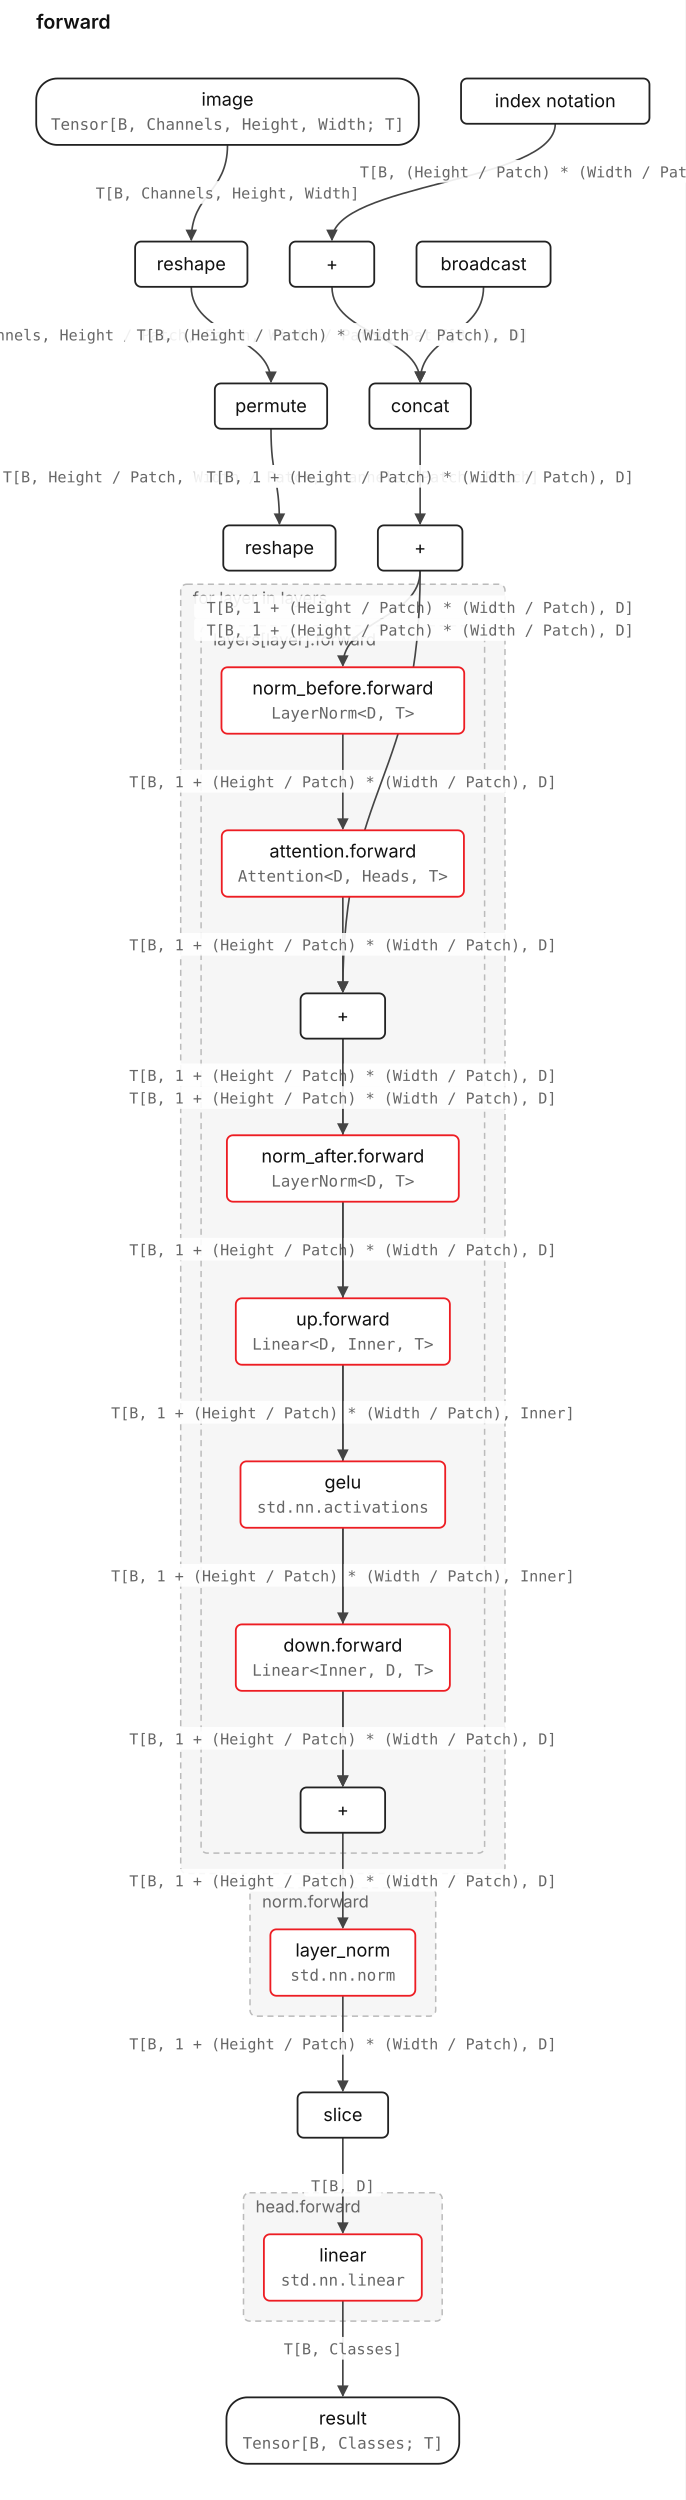
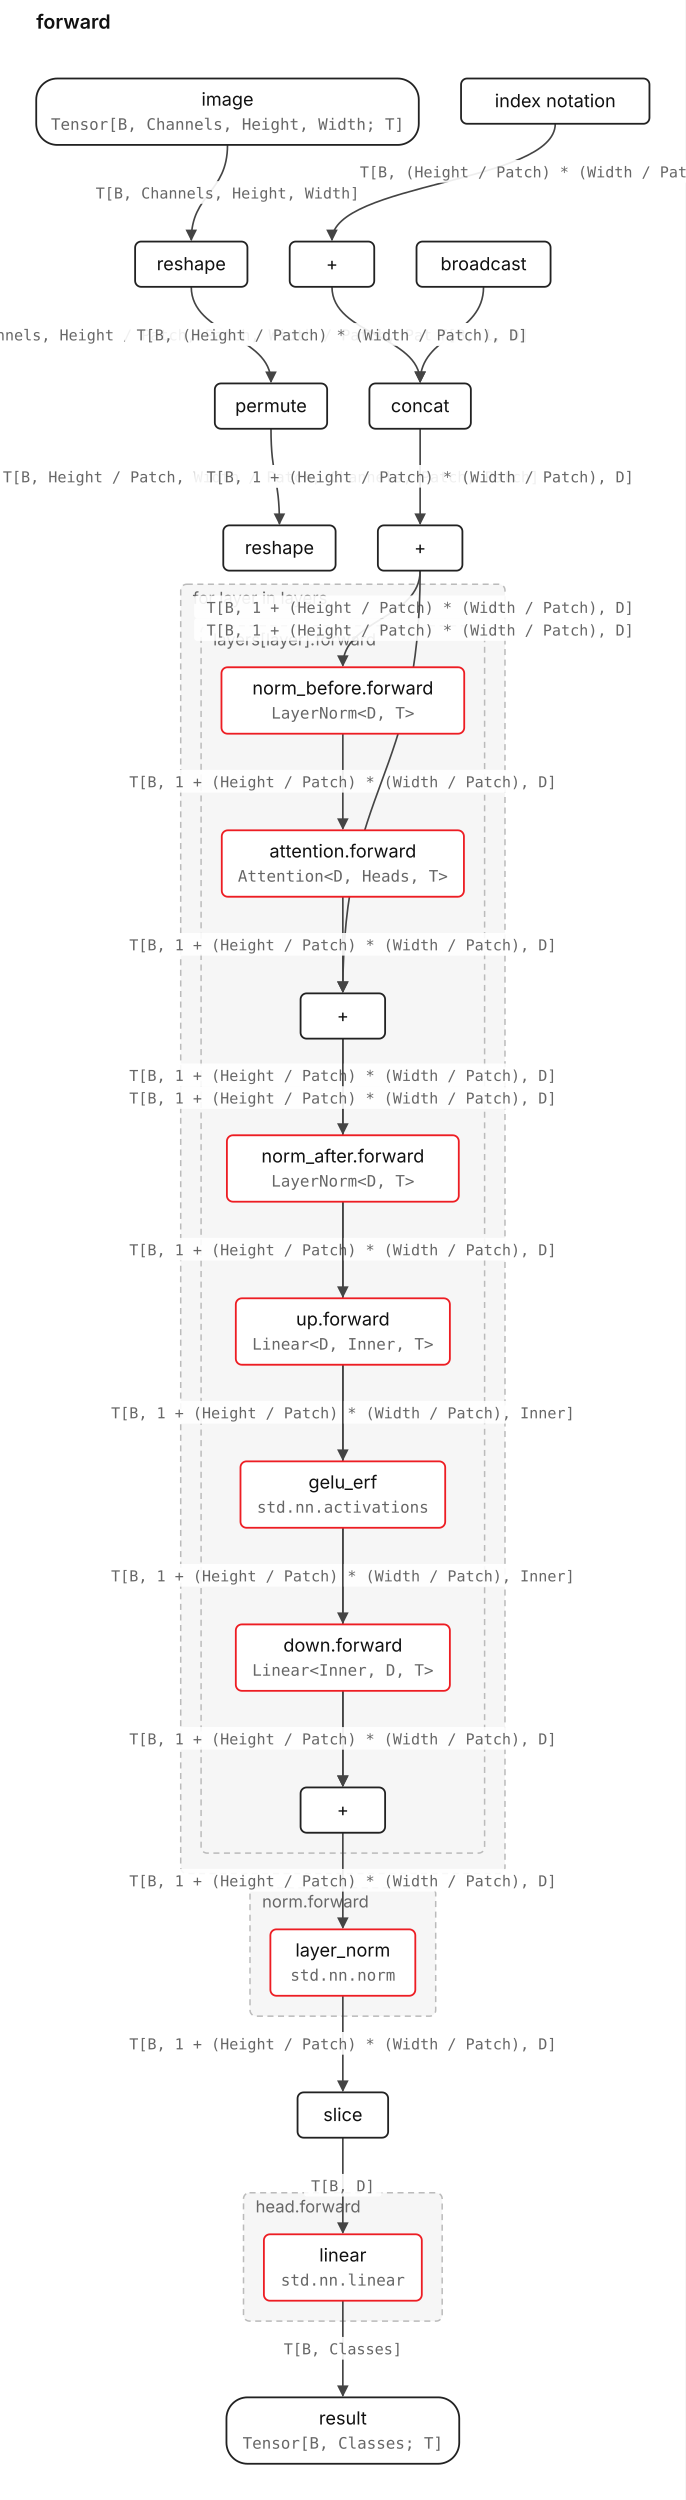
<svg xmlns="http://www.w3.org/2000/svg" width="454" height="1656" viewBox="0 0 454 1656" font-family="Inter, system-ui, sans-serif">
  <style>
.label{font-size:12px;fill:#111111}
.sub{font-size:10.5px;fill:#666666;font-family:'JetBrains Mono',ui-monospace,monospace}
.edge{font-size:10px;fill:#666666;font-family:'JetBrains Mono',ui-monospace,monospace}
.group{font-size:11px;fill:#666666}
.title{font-size:13px;font-weight:600;fill:#111111}
</style>
  <rect width="100%" height="100%" fill="#ffffff" />
  <defs>
    <marker id="arrow" viewBox="0 0 10 10" refX="9" refY="5" markerWidth="7" markerHeight="7" orient="auto-start-reverse">
      <path d="M 0 0 L 10 5 L 0 10 z" fill="#444444" />
    </marker>
  </defs>
  <text class="title" x="24.0" y="19">forward</text>
  <rect x="119.7" y="387.0" width="214.8" height="854.0" rx="4" fill="#f6f6f6" stroke="#bbbbbb" stroke-dasharray="4 3" />
  <text class="group" x="127.7" y="400.0">for layer in layers</text>
  <rect x="165.6" y="1250.5" width="123.0" height="85.0" rx="4" fill="#f6f6f6" stroke="#bbbbbb" stroke-dasharray="4 3" />
  <text class="group" x="173.6" y="1263.5">norm.forward</text>
  <rect x="161.3" y="1452.5" width="131.6" height="85.0" rx="4" fill="#f6f6f6" stroke="#bbbbbb" stroke-dasharray="4 3" />
  <text class="group" x="169.3" y="1465.5">head.forward</text>
  <rect x="133.2" y="414.5" width="187.8" height="813.0" rx="4" fill="#f6f6f6" stroke="#bbbbbb" stroke-dasharray="4 3" />
  <text class="group" x="141.2" y="427.5">layers[layer].forward</text>
  <path d="M 150.7 96.0 C 150.7 128.0, 126.7 128.0, 126.7 159.0" fill="none" stroke="#444444" stroke-width="1.1" marker-end="url(#arrow)" />
  <rect x="56.8" y="120.0" width="187.8" height="15" rx="2" fill="#ffffff" opacity="0.9" />
  <text class="edge" x="150.7" y="131.5" text-anchor="middle">T[B, Channels, Height, Width]</text>
  <path d="M 126.7 190.0 C 126.7 222.0, 179.5 222.0, 179.5 253.0" fill="none" stroke="#444444" stroke-width="1.1" marker-end="url(#arrow)" />
  <rect x="-60.2" y="214.0" width="373.8" height="15" rx="2" fill="#ffffff" opacity="0.9" />
  <text class="edge" x="126.7" y="225.5" text-anchor="middle">T[B, Channels, Height / Patch, Patch, Width / Patch, Patch]</text>
  <path d="M 179.5 284.0 C 179.5 316.0, 185.1 316.0, 185.1 347.0" fill="none" stroke="#444444" stroke-width="1.1" marker-end="url(#arrow)" />
  <rect x="-7.4" y="308.0" width="373.8" height="15" rx="2" fill="#ffffff" opacity="0.9" />
  <text class="edge" x="179.5" y="319.5" text-anchor="middle">T[B, Height / Patch, Width / Patch, Channels, Patch, Patch]</text>
  <path d="M 367.8 82.0 C 367.8 121.0, 219.9 121.0, 219.9 159.0" fill="none" stroke="#444444" stroke-width="1.1" marker-end="url(#arrow)" />
  <rect x="230.5" y="106.0" width="274.6" height="15" rx="2" fill="#ffffff" opacity="0.9" />
  <text class="edge" x="367.8" y="117.5" text-anchor="middle">T[B, (Height / Patch) * (Width / Patch), D]</text>
  <path d="M 320.3 190.0 C 320.3 222.0, 278.3 222.0, 278.3 253.0" fill="none" stroke="#444444" stroke-width="1.1" marker-end="url(#arrow)" />
  <rect x="285.3" y="214.0" width="70.0" height="15" rx="2" fill="#ffffff" opacity="0.9" />
  <text class="edge" x="320.3" y="225.5" text-anchor="middle">T[B, 1, D]</text>
  <path d="M 219.9 190.0 C 219.9 222.0, 278.3 222.0, 278.3 253.0" fill="none" stroke="#444444" stroke-width="1.1" marker-end="url(#arrow)" />
  <rect x="82.6" y="214.0" width="274.6" height="15" rx="2" fill="#ffffff" opacity="0.9" />
  <text class="edge" x="219.9" y="225.5" text-anchor="middle">T[B, (Height / Patch) * (Width / Patch), D]</text>
  <path d="M 278.3 284.0 C 278.3 316.0, 278.3 316.0, 278.3 347.0" fill="none" stroke="#444444" stroke-width="1.1" marker-end="url(#arrow)" />
  <rect x="128.6" y="308.0" width="299.4" height="15" rx="2" fill="#ffffff" opacity="0.9" />
  <text class="edge" x="278.3" y="319.5" text-anchor="middle">T[B, 1 + (Height / Patch) * (Width / Patch), D]</text>
  <path d="M 278.3 378.0 C 278.3 410.0, 227.1 410.0, 227.1 441.0" fill="none" stroke="#444444" stroke-width="1.1" marker-end="url(#arrow)" />
  <rect x="128.6" y="394.5" width="299.4" height="15" rx="2" fill="#ffffff" opacity="0.9" />
  <text class="edge" x="278.3" y="406.0" text-anchor="middle">T[B, 1 + (Height / Patch) * (Width / Patch), D]</text>
  <path d="M 227.1 486.0 C 227.1 518.0, 227.1 518.0, 227.1 549.0" fill="none" stroke="#444444" stroke-width="1.1" marker-end="url(#arrow)" />
  <rect x="77.4" y="510.0" width="299.4" height="15" rx="2" fill="#ffffff" opacity="0.9" />
  <text class="edge" x="227.1" y="521.5" text-anchor="middle">T[B, 1 + (Height / Patch) * (Width / Patch), D]</text>
  <path d="M 278.3 378.0 C 278.3 518.0, 227.1 518.0, 227.1 657.0" fill="none" stroke="#444444" stroke-width="1.1" marker-end="url(#arrow)" />
  <rect x="128.6" y="409.5" width="299.4" height="15" rx="2" fill="#ffffff" opacity="0.9" />
  <text class="edge" x="278.3" y="421.0" text-anchor="middle">T[B, 1 + (Height / Patch) * (Width / Patch), D]</text>
  <path d="M 227.1 594.0 C 227.1 626.0, 227.1 626.0, 227.1 657.0" fill="none" stroke="#444444" stroke-width="1.1" marker-end="url(#arrow)" />
  <rect x="77.4" y="618.0" width="299.4" height="15" rx="2" fill="#ffffff" opacity="0.9" />
  <text class="edge" x="227.1" y="629.5" text-anchor="middle">T[B, 1 + (Height / Patch) * (Width / Patch), D]</text>
  <path d="M 227.1 688.0 C 227.1 720.0, 227.1 720.0, 227.1 751.0" fill="none" stroke="#444444" stroke-width="1.1" marker-end="url(#arrow)" />
  <rect x="77.4" y="704.5" width="299.4" height="15" rx="2" fill="#ffffff" opacity="0.9" />
  <text class="edge" x="227.1" y="716.0" text-anchor="middle">T[B, 1 + (Height / Patch) * (Width / Patch), D]</text>
  <path d="M 227.1 796.0 C 227.1 828.0, 227.1 828.0, 227.1 859.0" fill="none" stroke="#444444" stroke-width="1.1" marker-end="url(#arrow)" />
  <rect x="77.4" y="820.0" width="299.4" height="15" rx="2" fill="#ffffff" opacity="0.9" />
  <text class="edge" x="227.1" y="831.5" text-anchor="middle">T[B, 1 + (Height / Patch) * (Width / Patch), D]</text>
  <path d="M 227.1 904.0 C 227.1 936.0, 227.1 936.0, 227.1 967.0" fill="none" stroke="#444444" stroke-width="1.1" marker-end="url(#arrow)" />
  <rect x="65.0" y="928.0" width="324.2" height="15" rx="2" fill="#ffffff" opacity="0.9" />
  <text class="edge" x="227.1" y="939.5" text-anchor="middle">T[B, 1 + (Height / Patch) * (Width / Patch), Inner]</text>
  <path d="M 227.1 1012.0 C 227.1 1044.0, 227.1 1044.0, 227.1 1075.0" fill="none" stroke="#444444" stroke-width="1.1" marker-end="url(#arrow)" />
  <rect x="65.0" y="1036.0" width="324.2" height="15" rx="2" fill="#ffffff" opacity="0.9" />
  <text class="edge" x="227.1" y="1047.5" text-anchor="middle">T[B, 1 + (Height / Patch) * (Width / Patch), Inner]</text>
  <path d="M 227.1 688.0 C 227.1 936.0, 227.1 936.0, 227.1 1183.0" fill="none" stroke="#444444" stroke-width="1.1" marker-end="url(#arrow)" />
  <rect x="77.4" y="719.5" width="299.4" height="15" rx="2" fill="#ffffff" opacity="0.9" />
  <text class="edge" x="227.1" y="731.0" text-anchor="middle">T[B, 1 + (Height / Patch) * (Width / Patch), D]</text>
  <path d="M 227.1 1120.0 C 227.1 1152.0, 227.1 1152.0, 227.1 1183.0" fill="none" stroke="#444444" stroke-width="1.1" marker-end="url(#arrow)" />
  <rect x="77.4" y="1144.0" width="299.4" height="15" rx="2" fill="#ffffff" opacity="0.9" />
  <text class="edge" x="227.1" y="1155.5" text-anchor="middle">T[B, 1 + (Height / Patch) * (Width / Patch), D]</text>
  <path d="M 227.1 1214.0 C 227.1 1246.0, 227.1 1246.0, 227.1 1277.0" fill="none" stroke="#444444" stroke-width="1.1" marker-end="url(#arrow)" />
  <rect x="77.4" y="1238.0" width="299.4" height="15" rx="2" fill="#ffffff" opacity="0.9" />
  <text class="edge" x="227.1" y="1249.5" text-anchor="middle">T[B, 1 + (Height / Patch) * (Width / Patch), D]</text>
  <path d="M 227.1 1322.0 C 227.1 1354.0, 227.1 1354.0, 227.1 1385.0" fill="none" stroke="#444444" stroke-width="1.1" marker-end="url(#arrow)" />
  <rect x="77.4" y="1346.0" width="299.4" height="15" rx="2" fill="#ffffff" opacity="0.9" />
  <text class="edge" x="227.1" y="1357.5" text-anchor="middle">T[B, 1 + (Height / Patch) * (Width / Patch), D]</text>
  <path d="M 227.1 1416.0 C 227.1 1448.0, 227.1 1448.0, 227.1 1479.0" fill="none" stroke="#444444" stroke-width="1.1" marker-end="url(#arrow)" />
  <rect x="201.4" y="1440.0" width="51.4" height="15" rx="2" fill="#ffffff" opacity="0.9" />
  <text class="edge" x="227.1" y="1451.5" text-anchor="middle">T[B, D]</text>
  <path d="M 227.1 1524.0 C 227.1 1556.0, 227.1 1556.0, 227.1 1587.0" fill="none" stroke="#444444" stroke-width="1.1" marker-end="url(#arrow)" />
  <rect x="182.8" y="1548.0" width="88.6" height="15" rx="2" fill="#ffffff" opacity="0.9" />
  <text class="edge" x="227.1" y="1559.5" text-anchor="middle">T[B, Classes]</text>
  <rect x="24.0" y="52.0" width="253.4" height="44.0" rx="14" fill="#ffffff" stroke="#222222" stroke-width="1.2" />
  <text class="label" x="150.7" y="70.0" text-anchor="middle">image</text>
  <text class="sub" x="150.7" y="86.0" text-anchor="middle">Tensor[B, Channels, Height, Width; T]</text>
  <rect x="305.4" y="52.0" width="124.8" height="30.0" rx="4" fill="#ffffff" stroke="#222222" stroke-width="1.2" />
  <text class="label" x="367.8" y="71.0" text-anchor="middle">index notation</text>
  <rect x="89.5" y="160.0" width="74.4" height="30.0" rx="4" fill="#ffffff" stroke="#222222" stroke-width="1.2" />
  <text class="label" x="126.7" y="179.0" text-anchor="middle">reshape</text>
  <rect x="191.9" y="160.0" width="56.0" height="30.0" rx="4" fill="#ffffff" stroke="#222222" stroke-width="1.2" />
  <text class="label" x="219.9" y="179.0" text-anchor="middle">+</text>
  <rect x="275.9" y="160.0" width="88.8" height="30.0" rx="4" fill="#ffffff" stroke="#222222" stroke-width="1.2" />
  <text class="label" x="320.3" y="179.0" text-anchor="middle">broadcast</text>
  <rect x="142.3" y="254.0" width="74.4" height="30.0" rx="4" fill="#ffffff" stroke="#222222" stroke-width="1.2" />
  <text class="label" x="179.5" y="273.0" text-anchor="middle">permute</text>
  <rect x="244.7" y="254.0" width="67.2" height="30.0" rx="4" fill="#ffffff" stroke="#222222" stroke-width="1.2" />
  <text class="label" x="278.3" y="273.0" text-anchor="middle">concat</text>
  <rect x="147.9" y="348.0" width="74.4" height="30.0" rx="4" fill="#ffffff" stroke="#222222" stroke-width="1.2" />
  <text class="label" x="185.1" y="367.0" text-anchor="middle">reshape</text>
  <rect x="250.3" y="348.0" width="56.0" height="30.0" rx="4" fill="#ffffff" stroke="#222222" stroke-width="1.2" />
  <text class="label" x="278.3" y="367.0" text-anchor="middle">+</text>
  <rect x="146.7" y="442.0" width="160.8" height="44.0" rx="4" fill="#ffffff" stroke="hsl(358, 85%, 52%)" stroke-width="1.2" />
  <text class="label" x="227.1" y="460.0" text-anchor="middle">norm_before.forward</text>
  <text class="sub" x="227.1" y="476.0" text-anchor="middle">LayerNorm&lt;D, T&gt;</text>
  <rect x="146.9" y="550.0" width="160.4" height="44.0" rx="4" fill="#ffffff" stroke="hsl(358, 85%, 52%)" stroke-width="1.2" />
  <text class="label" x="227.1" y="568.0" text-anchor="middle">attention.forward</text>
  <text class="sub" x="227.1" y="584.0" text-anchor="middle">Attention&lt;D, Heads, T&gt;</text>
  <rect x="199.1" y="658.0" width="56.0" height="30.0" rx="4" fill="#ffffff" stroke="#222222" stroke-width="1.2" />
  <text class="label" x="227.1" y="677.0" text-anchor="middle">+</text>
  <rect x="150.3" y="752.0" width="153.6" height="44.0" rx="4" fill="#ffffff" stroke="hsl(358, 85%, 52%)" stroke-width="1.2" />
  <text class="label" x="227.1" y="770.0" text-anchor="middle">norm_after.forward</text>
  <text class="sub" x="227.1" y="786.0" text-anchor="middle">LayerNorm&lt;D, T&gt;</text>
  <rect x="156.2" y="860.0" width="141.8" height="44.0" rx="4" fill="#ffffff" stroke="hsl(358, 85%, 52%)" stroke-width="1.2" />
  <text class="label" x="227.1" y="878.0" text-anchor="middle">up.forward</text>
  <text class="sub" x="227.1" y="894.0" text-anchor="middle">Linear&lt;D, Inner, T&gt;</text>
  <rect x="159.3" y="968.0" width="135.6" height="44.0" rx="4" fill="#ffffff" stroke="hsl(358, 85%, 52%)" stroke-width="1.2" />
-   <text class="label" x="227.1" y="986.0" text-anchor="middle">gelu</text>
+   <text class="label" x="227.1" y="986.0" text-anchor="middle">gelu_erf</text>
  <text class="sub" x="227.1" y="1002.0" text-anchor="middle">std.nn.activations</text>
  <rect x="156.2" y="1076.0" width="141.8" height="44.0" rx="4" fill="#ffffff" stroke="hsl(358, 85%, 52%)" stroke-width="1.2" />
  <text class="label" x="227.1" y="1094.0" text-anchor="middle">down.forward</text>
  <text class="sub" x="227.1" y="1110.0" text-anchor="middle">Linear&lt;Inner, D, T&gt;</text>
  <rect x="199.1" y="1184.0" width="56.0" height="30.0" rx="4" fill="#ffffff" stroke="#222222" stroke-width="1.2" />
  <text class="label" x="227.1" y="1203.0" text-anchor="middle">+</text>
  <rect x="179.1" y="1278.0" width="96.0" height="44.0" rx="4" fill="#ffffff" stroke="hsl(358, 85%, 52%)" stroke-width="1.2" />
  <text class="label" x="227.1" y="1296.0" text-anchor="middle">layer_norm</text>
  <text class="sub" x="227.1" y="1312.0" text-anchor="middle">std.nn.norm</text>
  <rect x="197.1" y="1386.0" width="60.0" height="30.0" rx="4" fill="#ffffff" stroke="#222222" stroke-width="1.2" />
  <text class="label" x="227.1" y="1405.0" text-anchor="middle">slice</text>
  <rect x="174.8" y="1480.0" width="104.6" height="44.0" rx="4" fill="#ffffff" stroke="hsl(358, 85%, 52%)" stroke-width="1.2" />
  <text class="label" x="227.1" y="1498.0" text-anchor="middle">linear</text>
  <text class="sub" x="227.1" y="1514.0" text-anchor="middle">std.nn.linear</text>
  <rect x="150.0" y="1588.0" width="154.2" height="44.0" rx="14" fill="#ffffff" stroke="#222222" stroke-width="1.2" />
  <text class="label" x="227.1" y="1606.0" text-anchor="middle">result</text>
  <text class="sub" x="227.1" y="1622.0" text-anchor="middle">Tensor[B, Classes; T]</text>
</svg>
